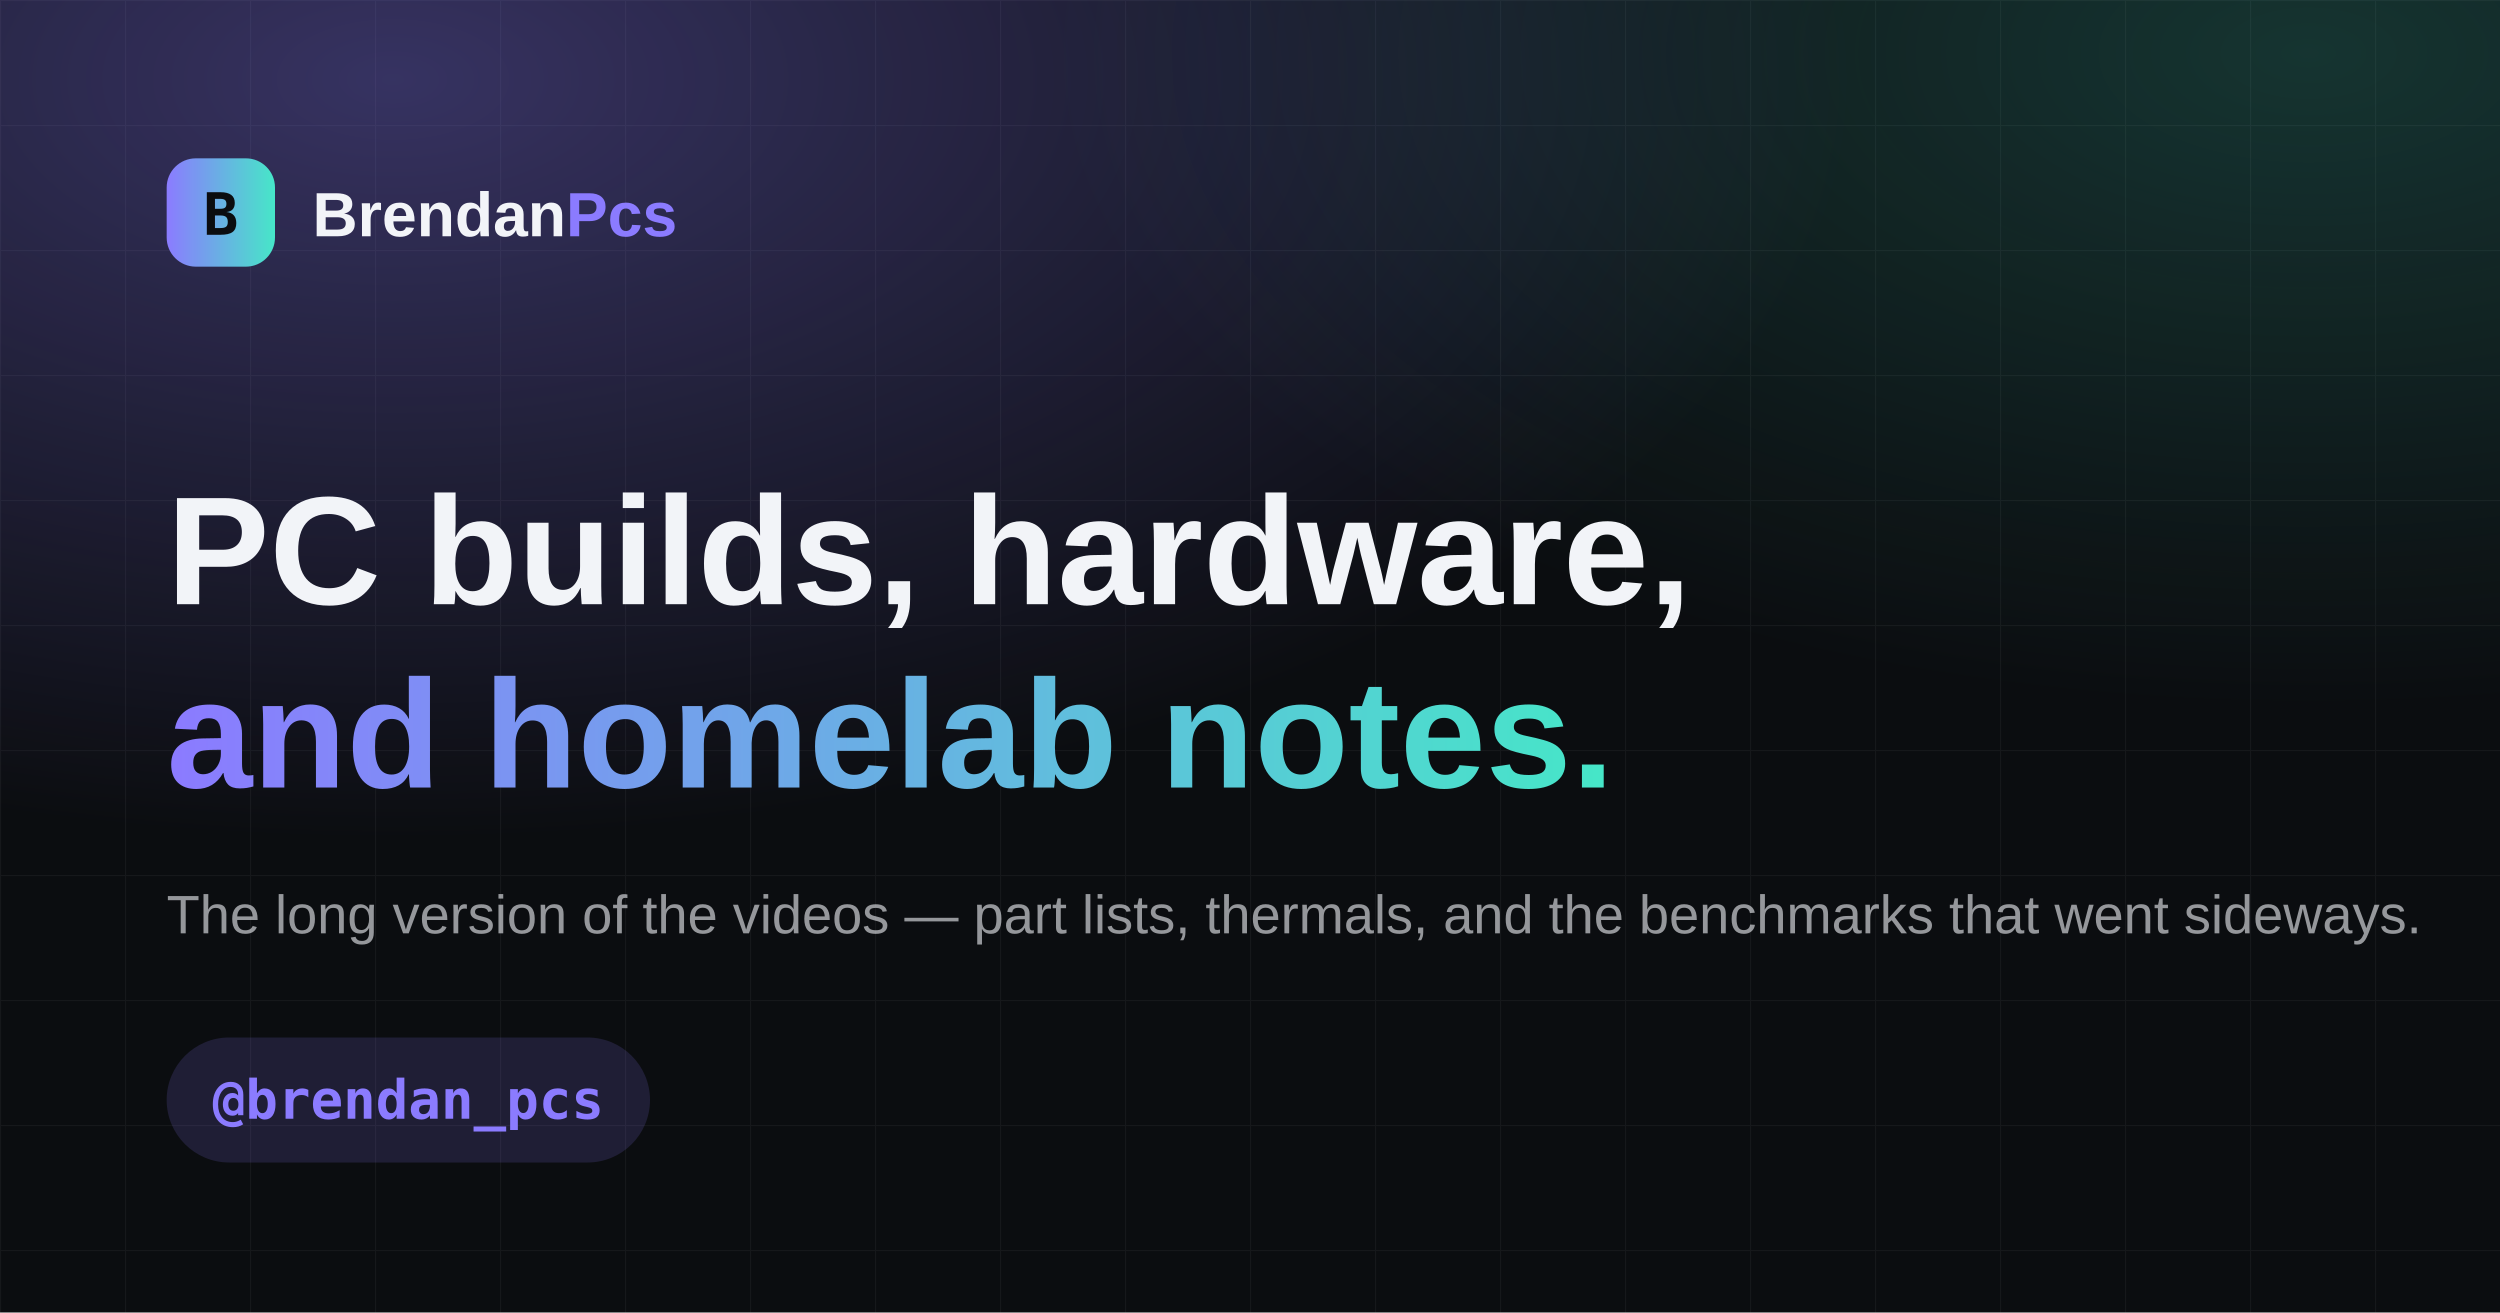
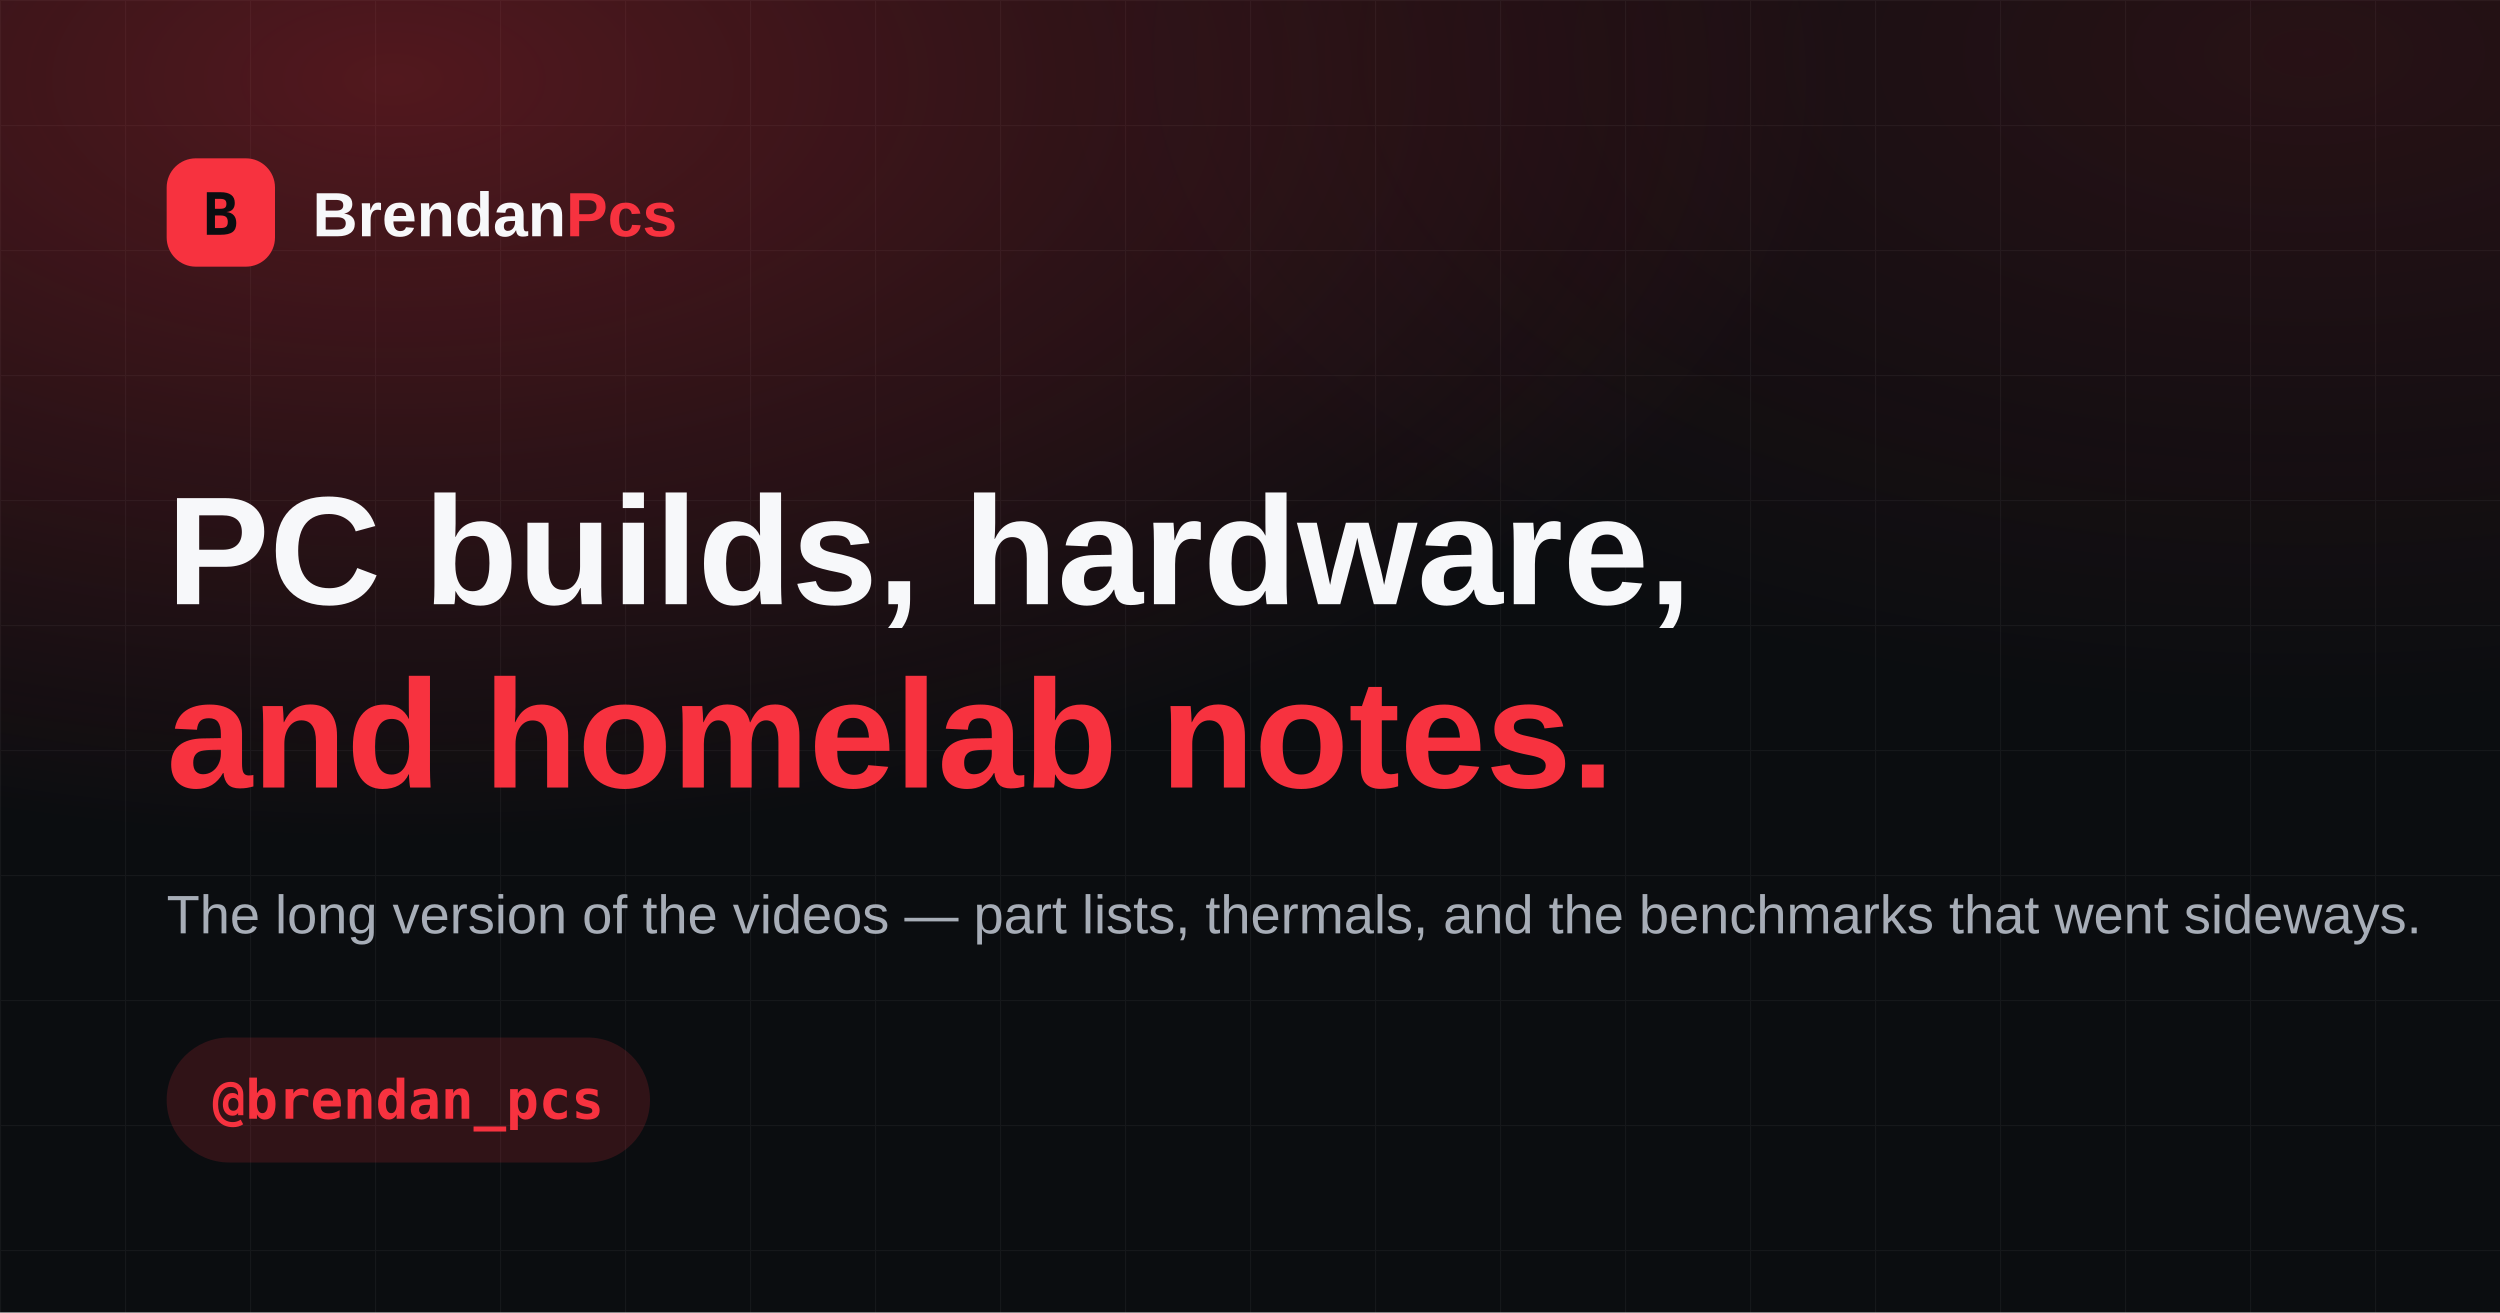
<svg xmlns="http://www.w3.org/2000/svg" viewBox="0 0 1200 630" width="1200" height="630">
  <defs>
    <radialGradient id="glowA" cx="16%" cy="6%" r="58%">
-       <stop offset="0%" stop-color="#8B7BFF" stop-opacity="0.34" />
-       <stop offset="100%" stop-color="#8B7BFF" stop-opacity="0" />
+       <stop offset="0%" stop-color="#F7323F" stop-opacity="0.30" />
+       <stop offset="100%" stop-color="#F7323F" stop-opacity="0" />
    </radialGradient>
    <radialGradient id="glowB" cx="92%" cy="4%" r="50%">
-       <stop offset="0%" stop-color="#46E6C8" stop-opacity="0.18" />
-       <stop offset="100%" stop-color="#46E6C8" stop-opacity="0" />
+       <stop offset="0%" stop-color="#F7323F" stop-opacity="0.12" />
+       <stop offset="100%" stop-color="#F7323F" stop-opacity="0" />
    </radialGradient>
-     <linearGradient id="wordmark" x1="0" y1="0" x2="1" y2="0">
-       <stop offset="0%" stop-color="#8B7BFF" />
-       <stop offset="100%" stop-color="#46E6C8" />
-     </linearGradient>
    <pattern id="grid" width="60" height="60" patternUnits="userSpaceOnUse">
-       <path d="M 60 0 L 0 0 0 60" fill="none" stroke="#F2F4F8" stroke-opacity="0.05" stroke-width="1" />
+       <path d="M 60 0 L 0 0 0 60" fill="none" stroke="#F7F8FA" stroke-opacity="0.05" stroke-width="1" />
    </pattern>
  </defs>
  <rect width="1200" height="630" fill="#0B0D10" />
  <rect width="1200" height="630" fill="url(#grid)" />
  <rect width="1200" height="630" fill="url(#glowA)" />
  <rect width="1200" height="630" fill="url(#glowB)" />
-   <rect x="80" y="76" width="52" height="52" rx="14" fill="url(#wordmark)" />
+   <rect x="80" y="76" width="52" height="52" rx="14" fill="#F7323F" />
  <text x="106" y="103" text-anchor="middle" dominant-baseline="central" font-family="Consolas, 'DejaVu Sans Mono', 'Courier New', monospace" font-weight="700" font-size="28" fill="#0B0D10">B</text>
-   <text x="150" y="103" dominant-baseline="central" font-family="Arial, Helvetica, sans-serif" font-weight="700" font-size="30" fill="#F2F4F8">Brendan<tspan fill="#8B7BFF">Pcs</tspan>
+   <text x="150" y="103" dominant-baseline="central" font-family="Arial, Helvetica, sans-serif" font-weight="700" font-size="30" fill="#F7F8FA">Brendan<tspan fill="#F7323F">Pcs</tspan>
  </text>
-   <text x="80" y="290" font-family="Arial, Helvetica, sans-serif" font-weight="800" font-size="74" fill="#F2F4F8">PC builds, hardware,</text>
-   <text x="80" y="378" font-family="Arial, Helvetica, sans-serif" font-weight="800" font-size="74" fill="url(#wordmark)">and homelab notes.</text>
-   <text x="80" y="448" font-family="Arial, Helvetica, sans-serif" font-weight="400" font-size="26" fill="#F2F4F8" fill-opacity="0.6">The long version of the videos — part lists, thermals, and the benchmarks that went sideways.</text>
-   <rect x="80" y="498" width="232" height="60" rx="30" fill="#8B7BFF" fill-opacity="0.16" />
-   <text x="196" y="528" text-anchor="middle" dominant-baseline="central" font-family="Consolas, 'DejaVu Sans Mono', 'Courier New', monospace" font-weight="700" font-size="26" fill="#8B7BFF">@brendan_pcs</text>
+   <text x="80" y="290" font-family="Arial, Helvetica, sans-serif" font-weight="800" font-size="74" fill="#F7F8FA">PC builds, hardware,</text>
+   <text x="80" y="378" font-family="Arial, Helvetica, sans-serif" font-weight="800" font-size="74" fill="#F7323F">and homelab notes.</text>
+   <text x="80" y="448" font-family="Arial, Helvetica, sans-serif" font-weight="400" font-size="26" fill="#A7ADB7">The long version of the videos — part lists, thermals, and the benchmarks that went sideways.</text>
+   <rect x="80" y="498" width="232" height="60" rx="30" fill="#F7323F" fill-opacity="0.16" />
+   <text x="196" y="528" text-anchor="middle" dominant-baseline="central" font-family="Consolas, 'DejaVu Sans Mono', 'Courier New', monospace" font-weight="700" font-size="26" fill="#F7323F">@brendan_pcs</text>
</svg>
